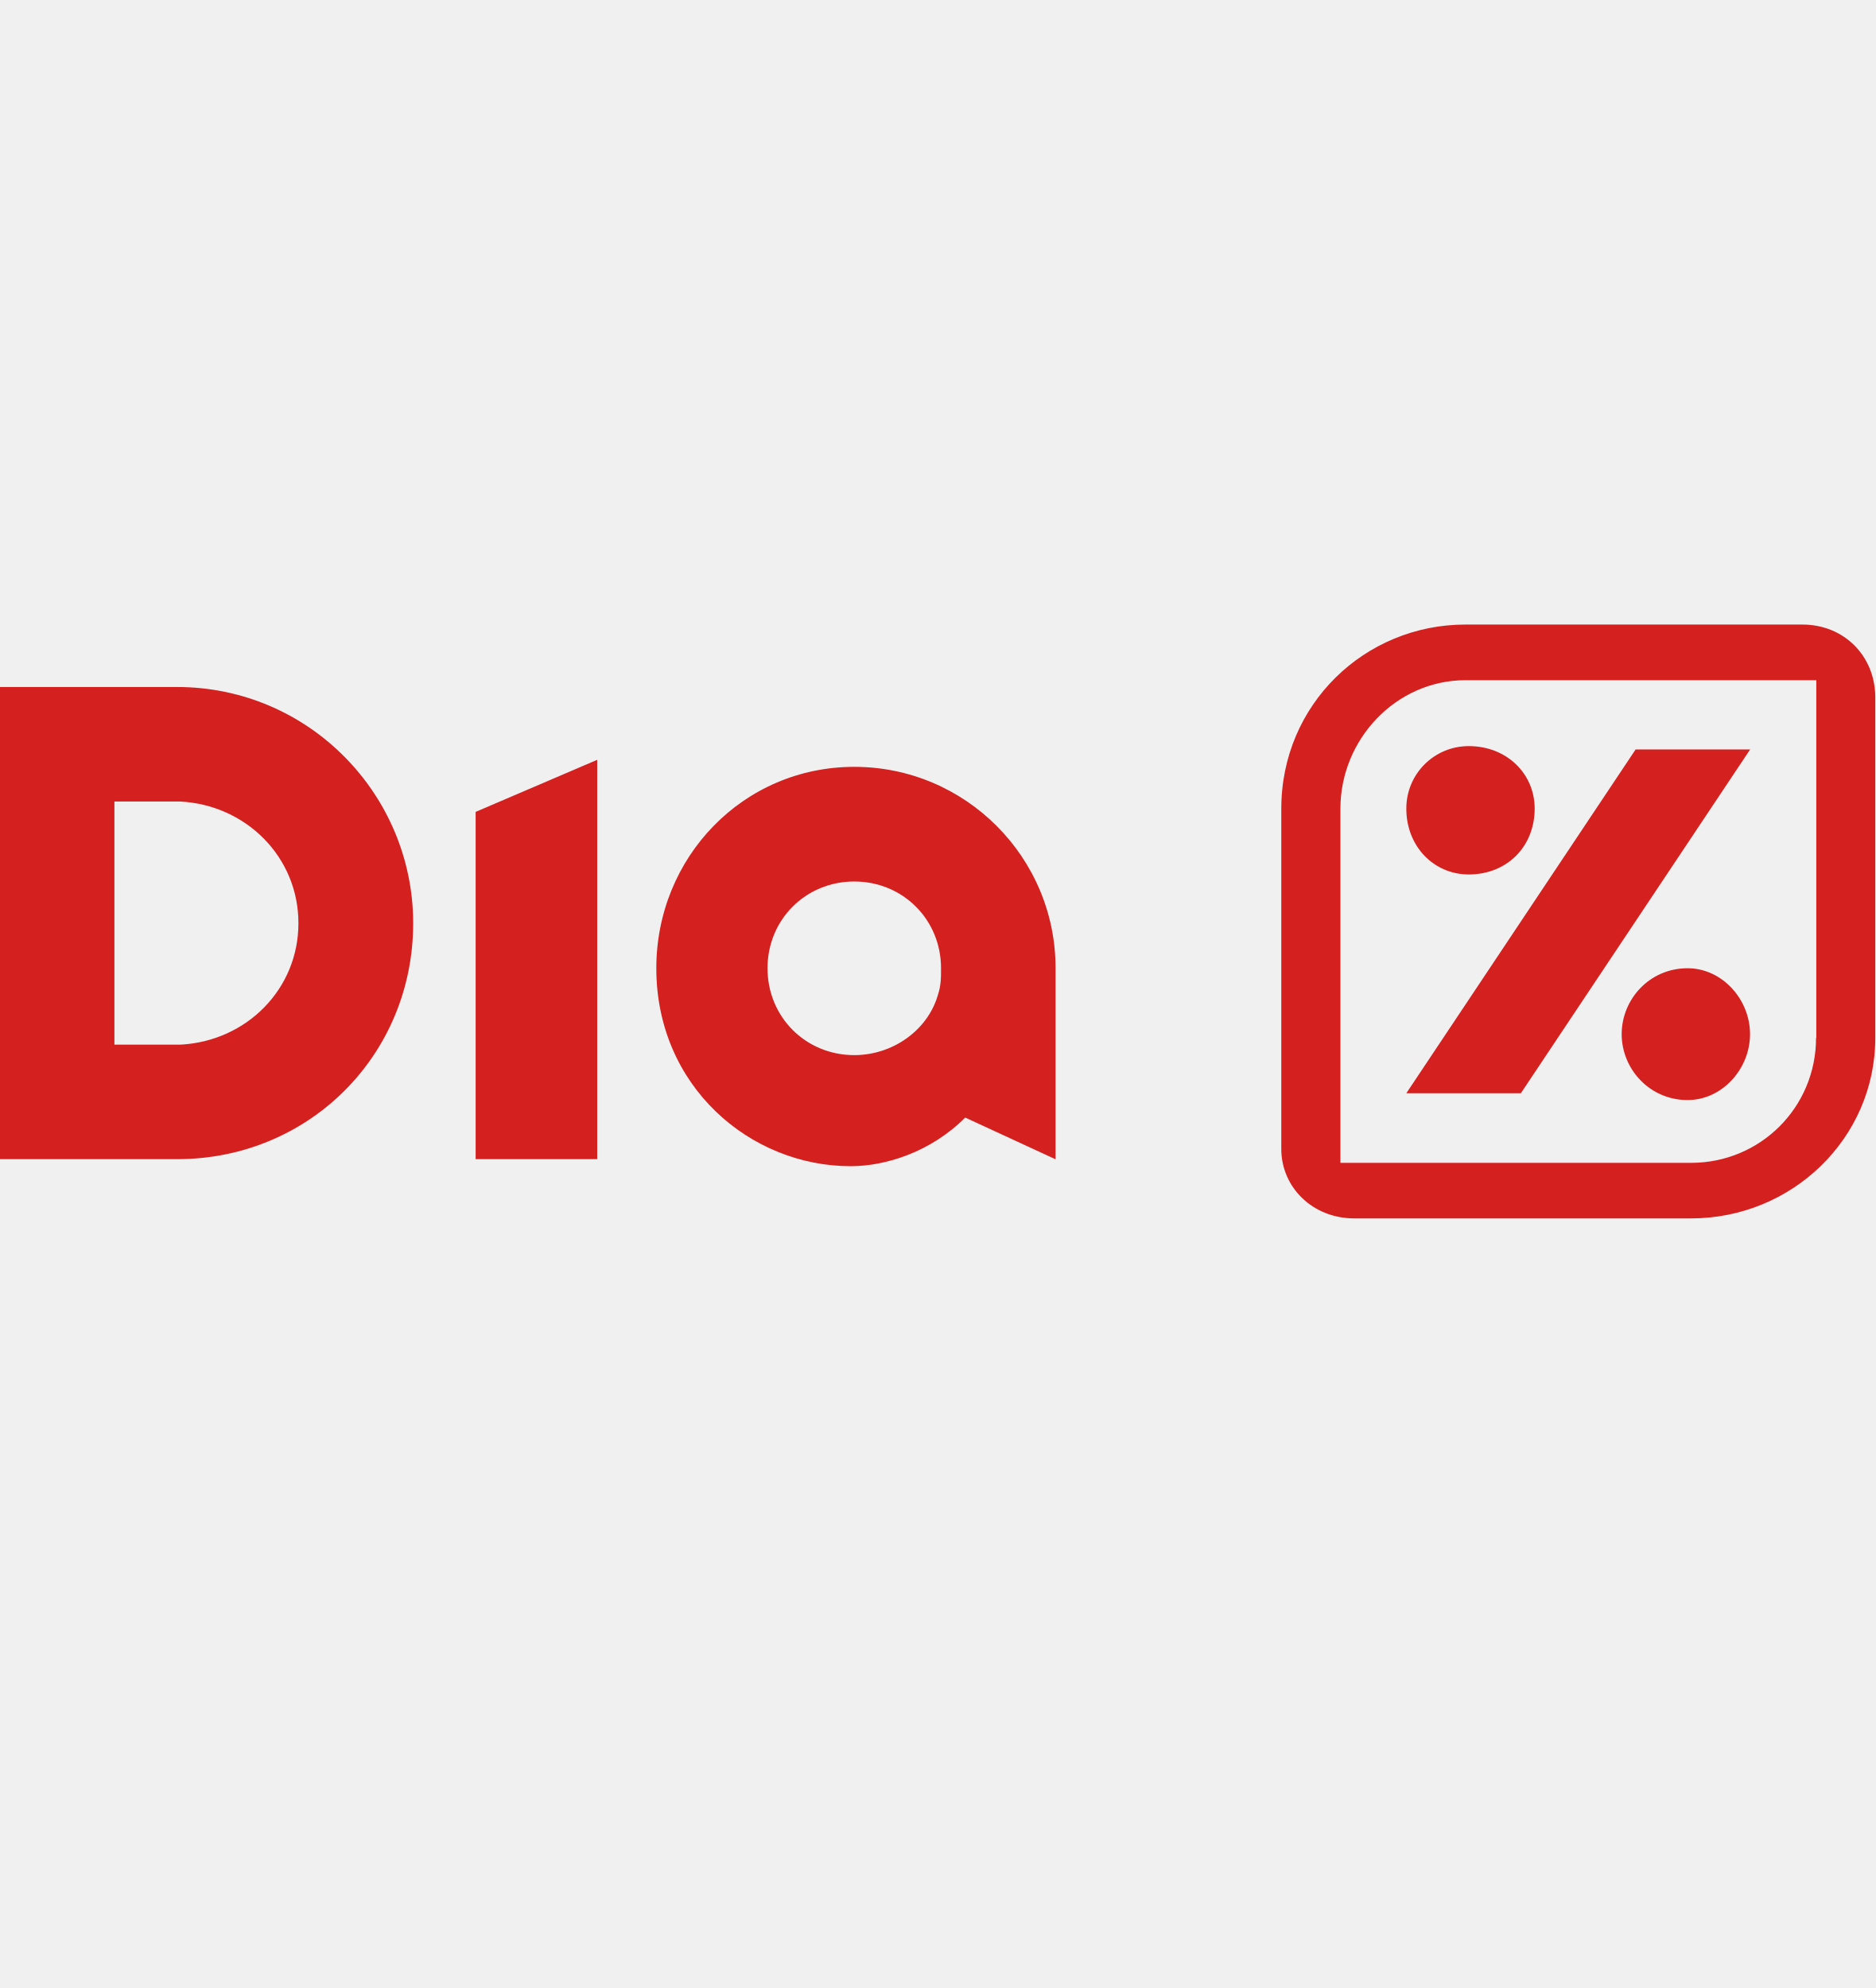
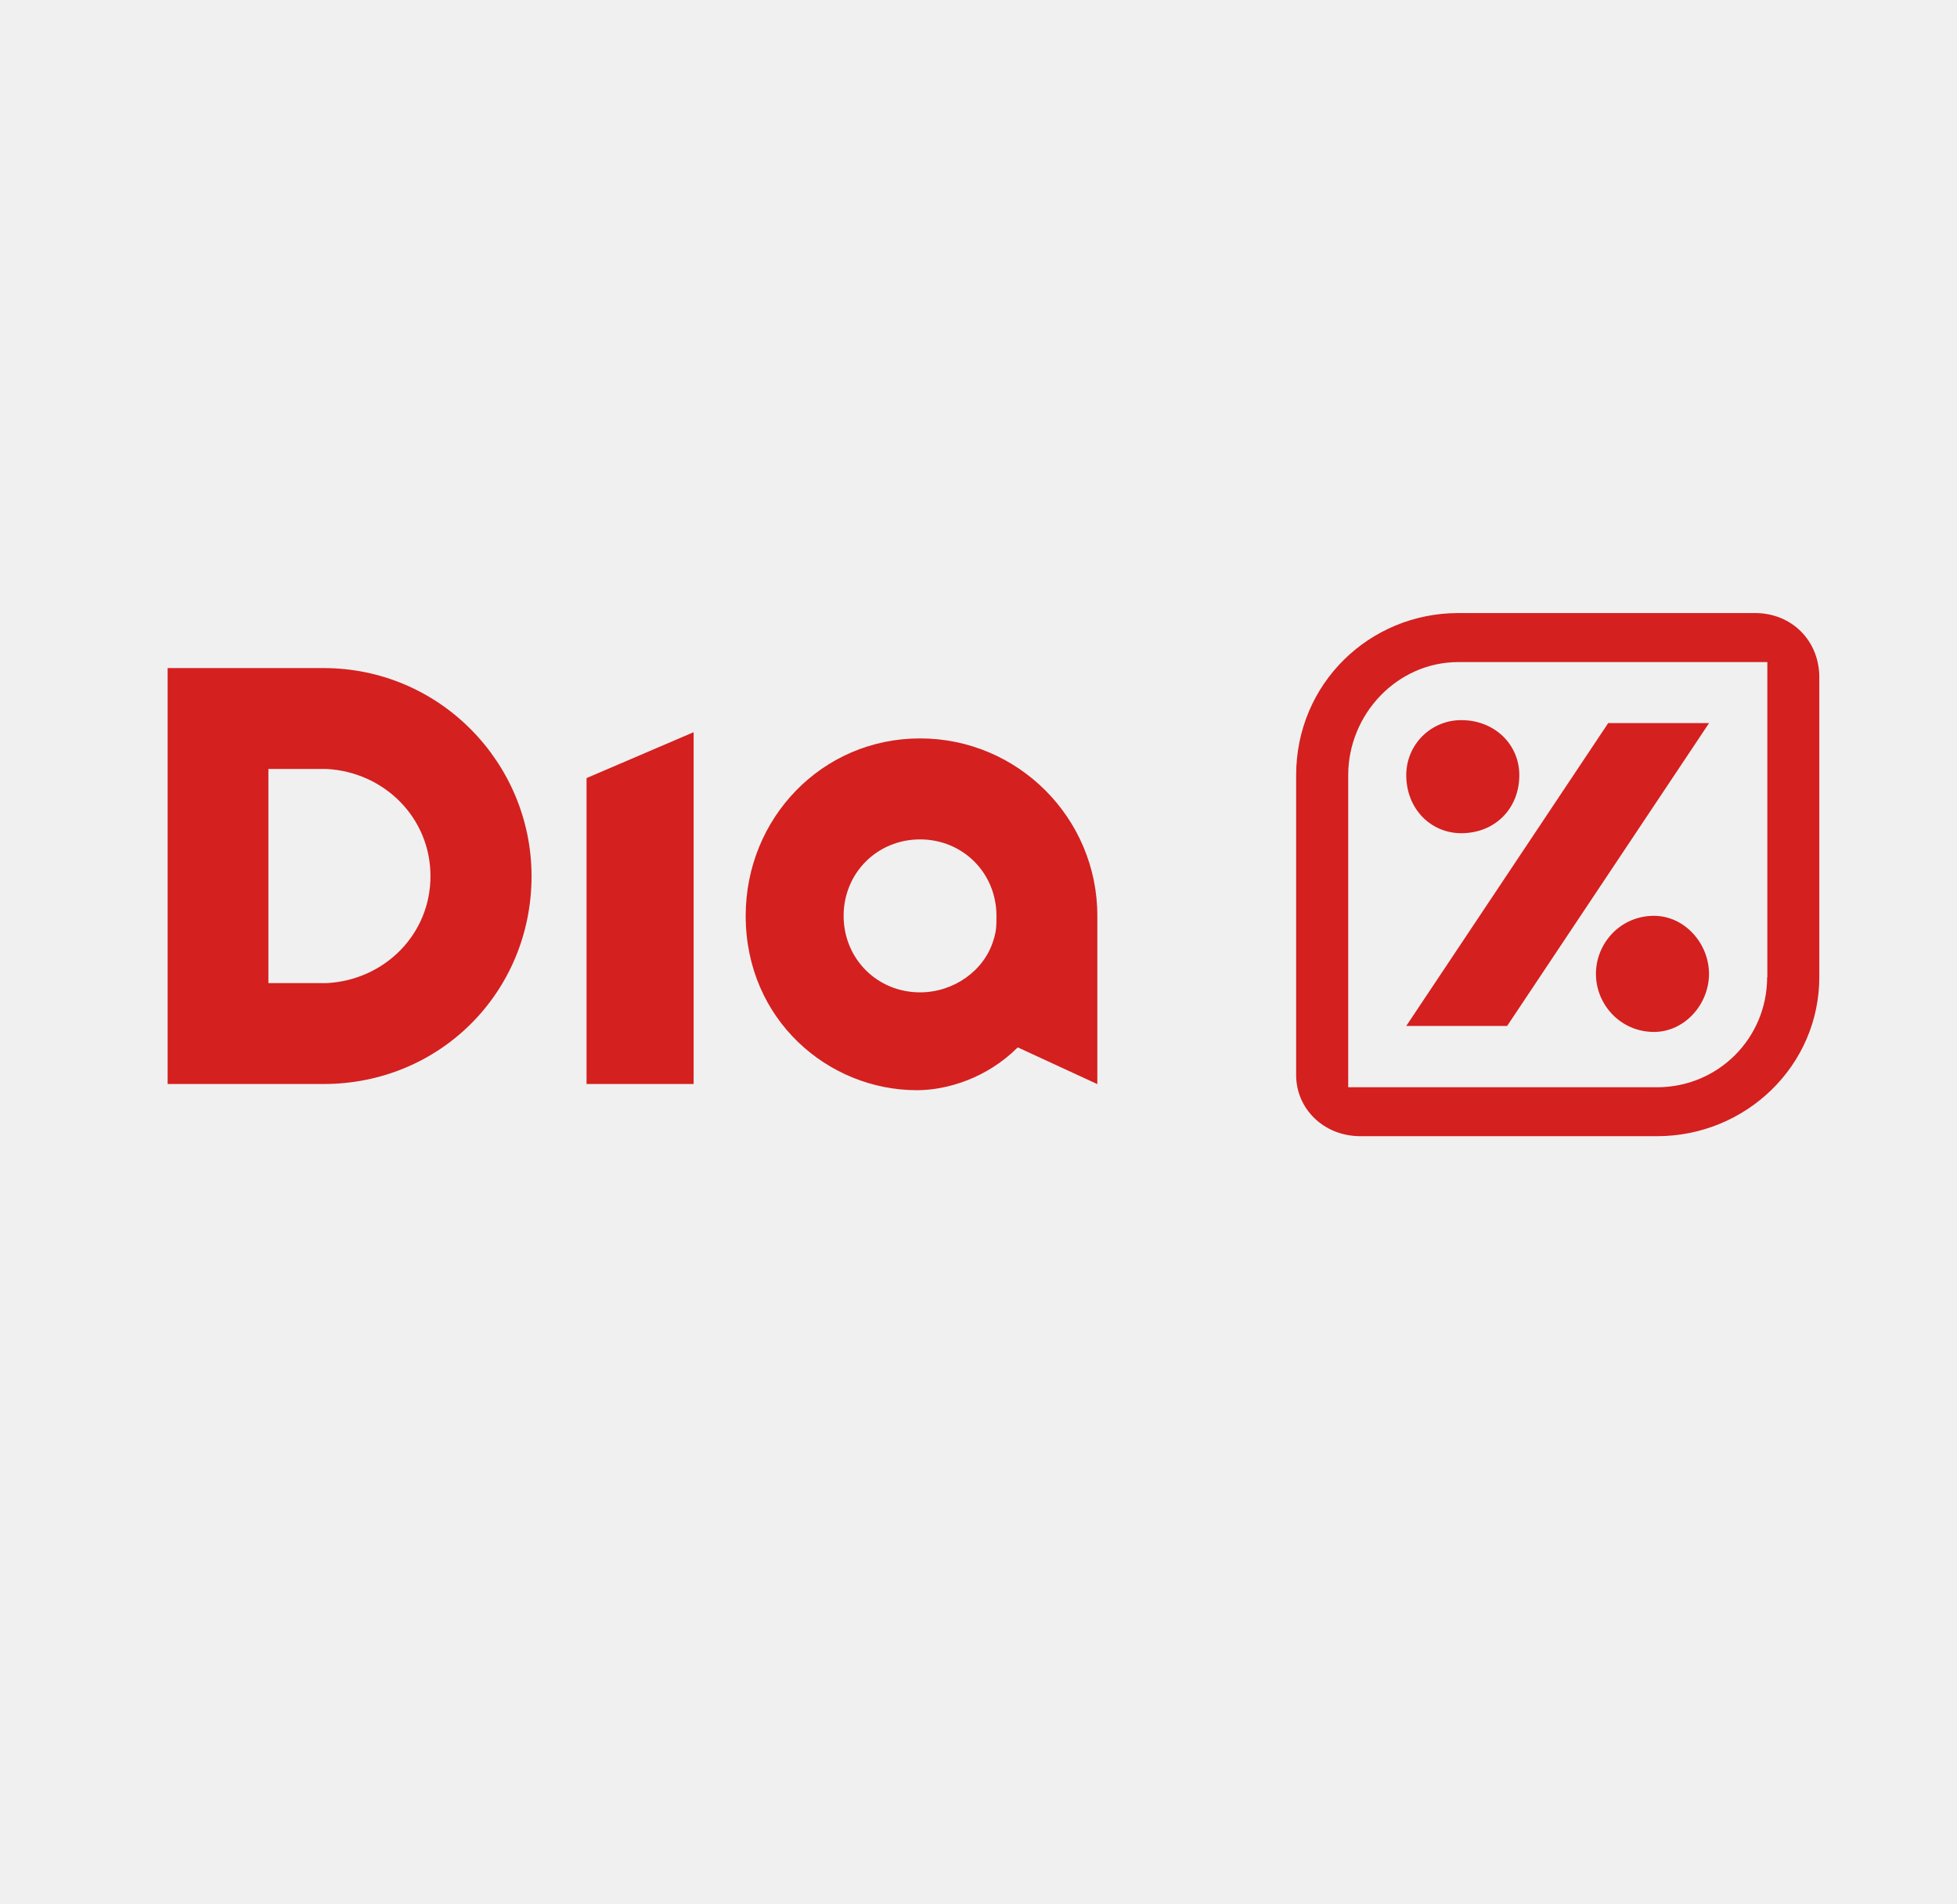
- <svg xmlns="http://www.w3.org/2000/svg" viewBox="0 -125.516 376.848 399.525" width="376.848px" height="399.525px">
+ <svg xmlns="http://www.w3.org/2000/svg" viewBox="-38.245 -139.858 446.509 434.355" width="376.848px" height="366.59px">
  <defs>
    <style type="text/css" id="style2">
	.st0{fill:#FFFFFF;}
	.st1{fill:none;}
</style>
  </defs>
  <path id="path14" class="st0" d="m 339.128,69.071 v 0 c -7.688,0 -13.244,6.275 -13.244,13.244 0,6.969 5.58,13.244 13.244,13.244 6.969,0 12.55,-6.275 12.55,-13.244 0,-6.969 -5.58,-13.244 -12.55,-13.244 z m -33.506,25.123 v 0 l 46.079,-69.095 h -23.016 l -46.079,69.095 z m 59.323,-11.137 v 0 c 0,13.963 -11.184,25.123 -25.123,25.123 H 269.362 V 37.002 c 0,-13.939 11.185,-25.818 25.123,-25.818 h 70.508 V 83.058 Z M 362.191,0 h -67.706 c -20.214,0 -37.002,16.046 -37.002,37.002 v 68.4 c 0,7.664 6.275,13.939 14.657,13.939 h 67.706 c 20.214,0 37.002,-16.046 37.002,-36.308 V 14.633 C 376.824,6.275 370.55,0 362.191,0 Z m -79.585,36.978 v 0 c 0,7.664 5.58,13.244 12.55,13.244 7.664,0 13.244,-5.58 13.244,-13.244 0,-6.969 -5.58,-12.55 -13.244,-12.55 -6.945,0 -12.55,5.58 -12.55,12.55 z M 95.583,107.438 H 120.012 V 27.183 L 95.583,37.649 Z M 188.412,74.651 v 0 c -2.108,6.969 -9.077,11.879 -16.741,11.879 -9.771,0 -17.435,-7.664 -17.435,-17.459 0,-9.771 7.664,-17.435 17.435,-17.435 9.771,0 17.435,7.664 17.435,17.435 0,2.108 0,3.497 -0.695,5.58 z M 171.671,28.596 v 0 c -22.321,0 -39.78,18.154 -39.78,40.475 0,23.734 18.848,39.78 39.062,39.78 6.969,0 16.046,-2.802 23.016,-9.771 l 18.154,8.382 V 69.095 c 0.024,-22.345 -18.13,-40.499 -40.451,-40.499 z M 36.284,84.423 H 22.992 V 35.565 H 36.236 c 13.244,0.695 23.734,11.185 23.734,24.429 0.024,13.244 -10.418,23.734 -23.686,24.429 z M 35.565,12.55 H 0 v 94.889 h 35.589 c 26.536,0 47.444,-20.956 47.444,-47.444 C 83.01,34.176 62.102,12.55 35.565,12.55" style="fill:#d4201f;fill-opacity:1;stroke-width:0.239" />
</svg>
